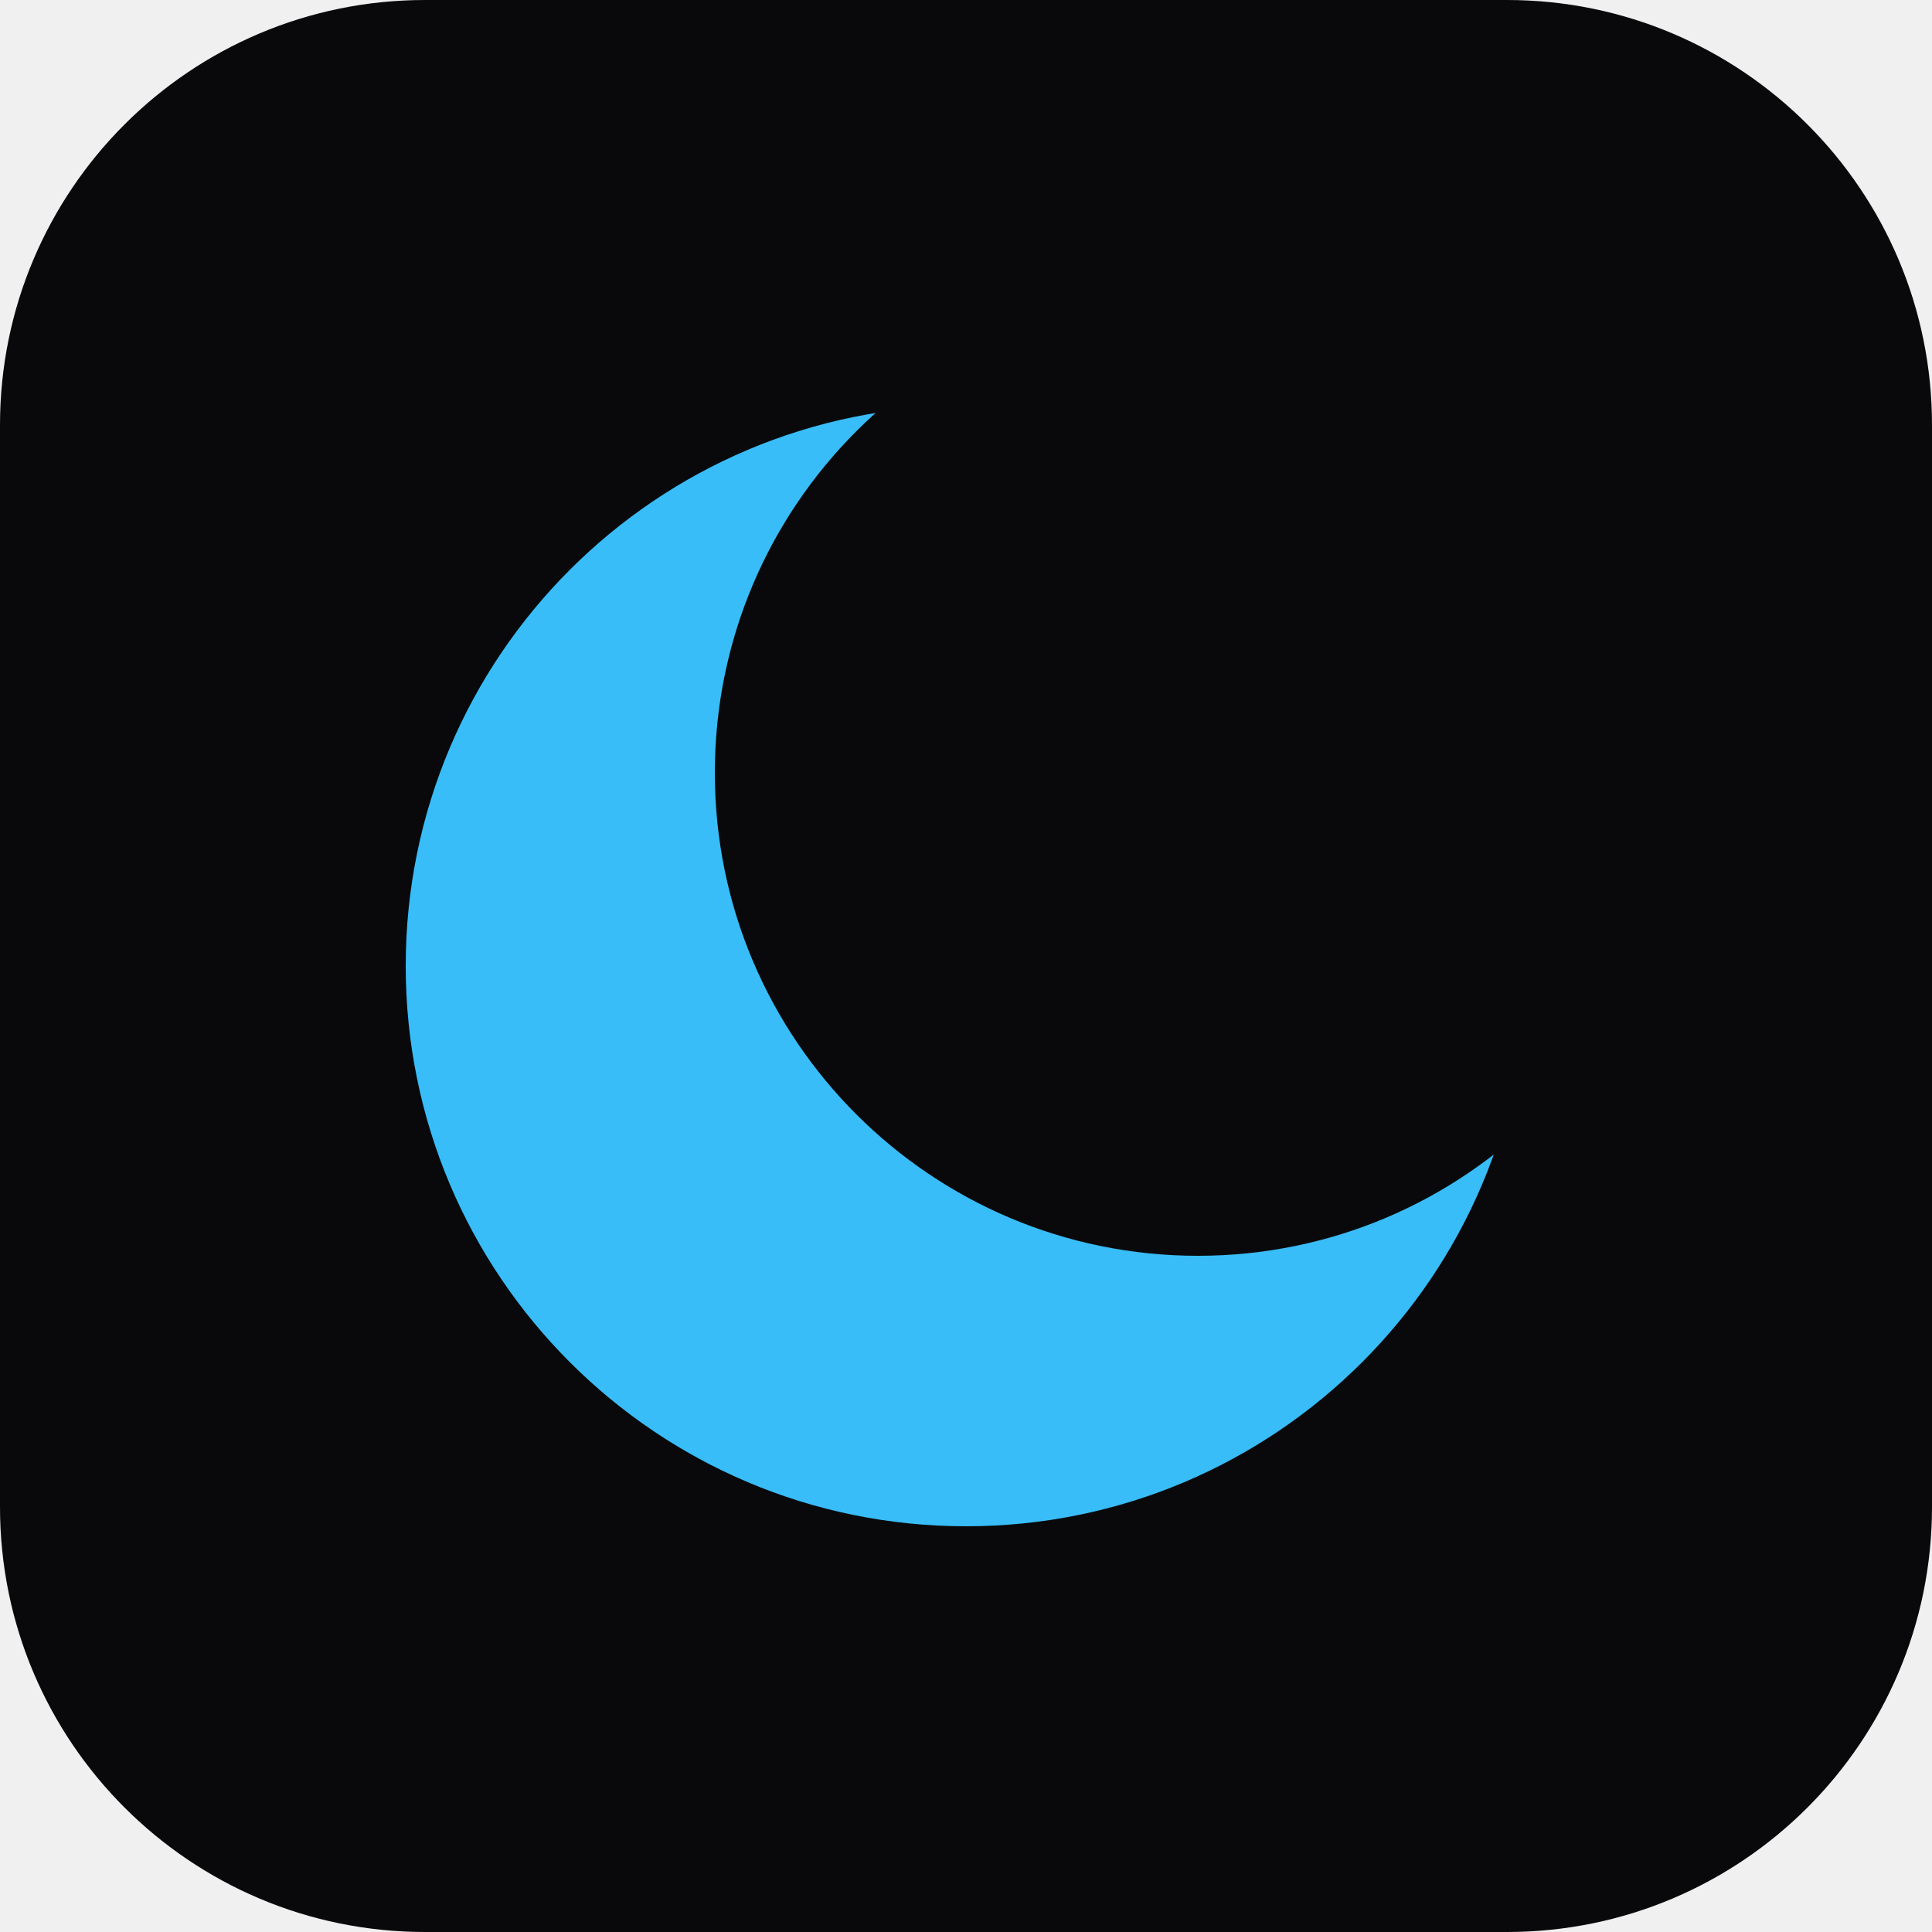
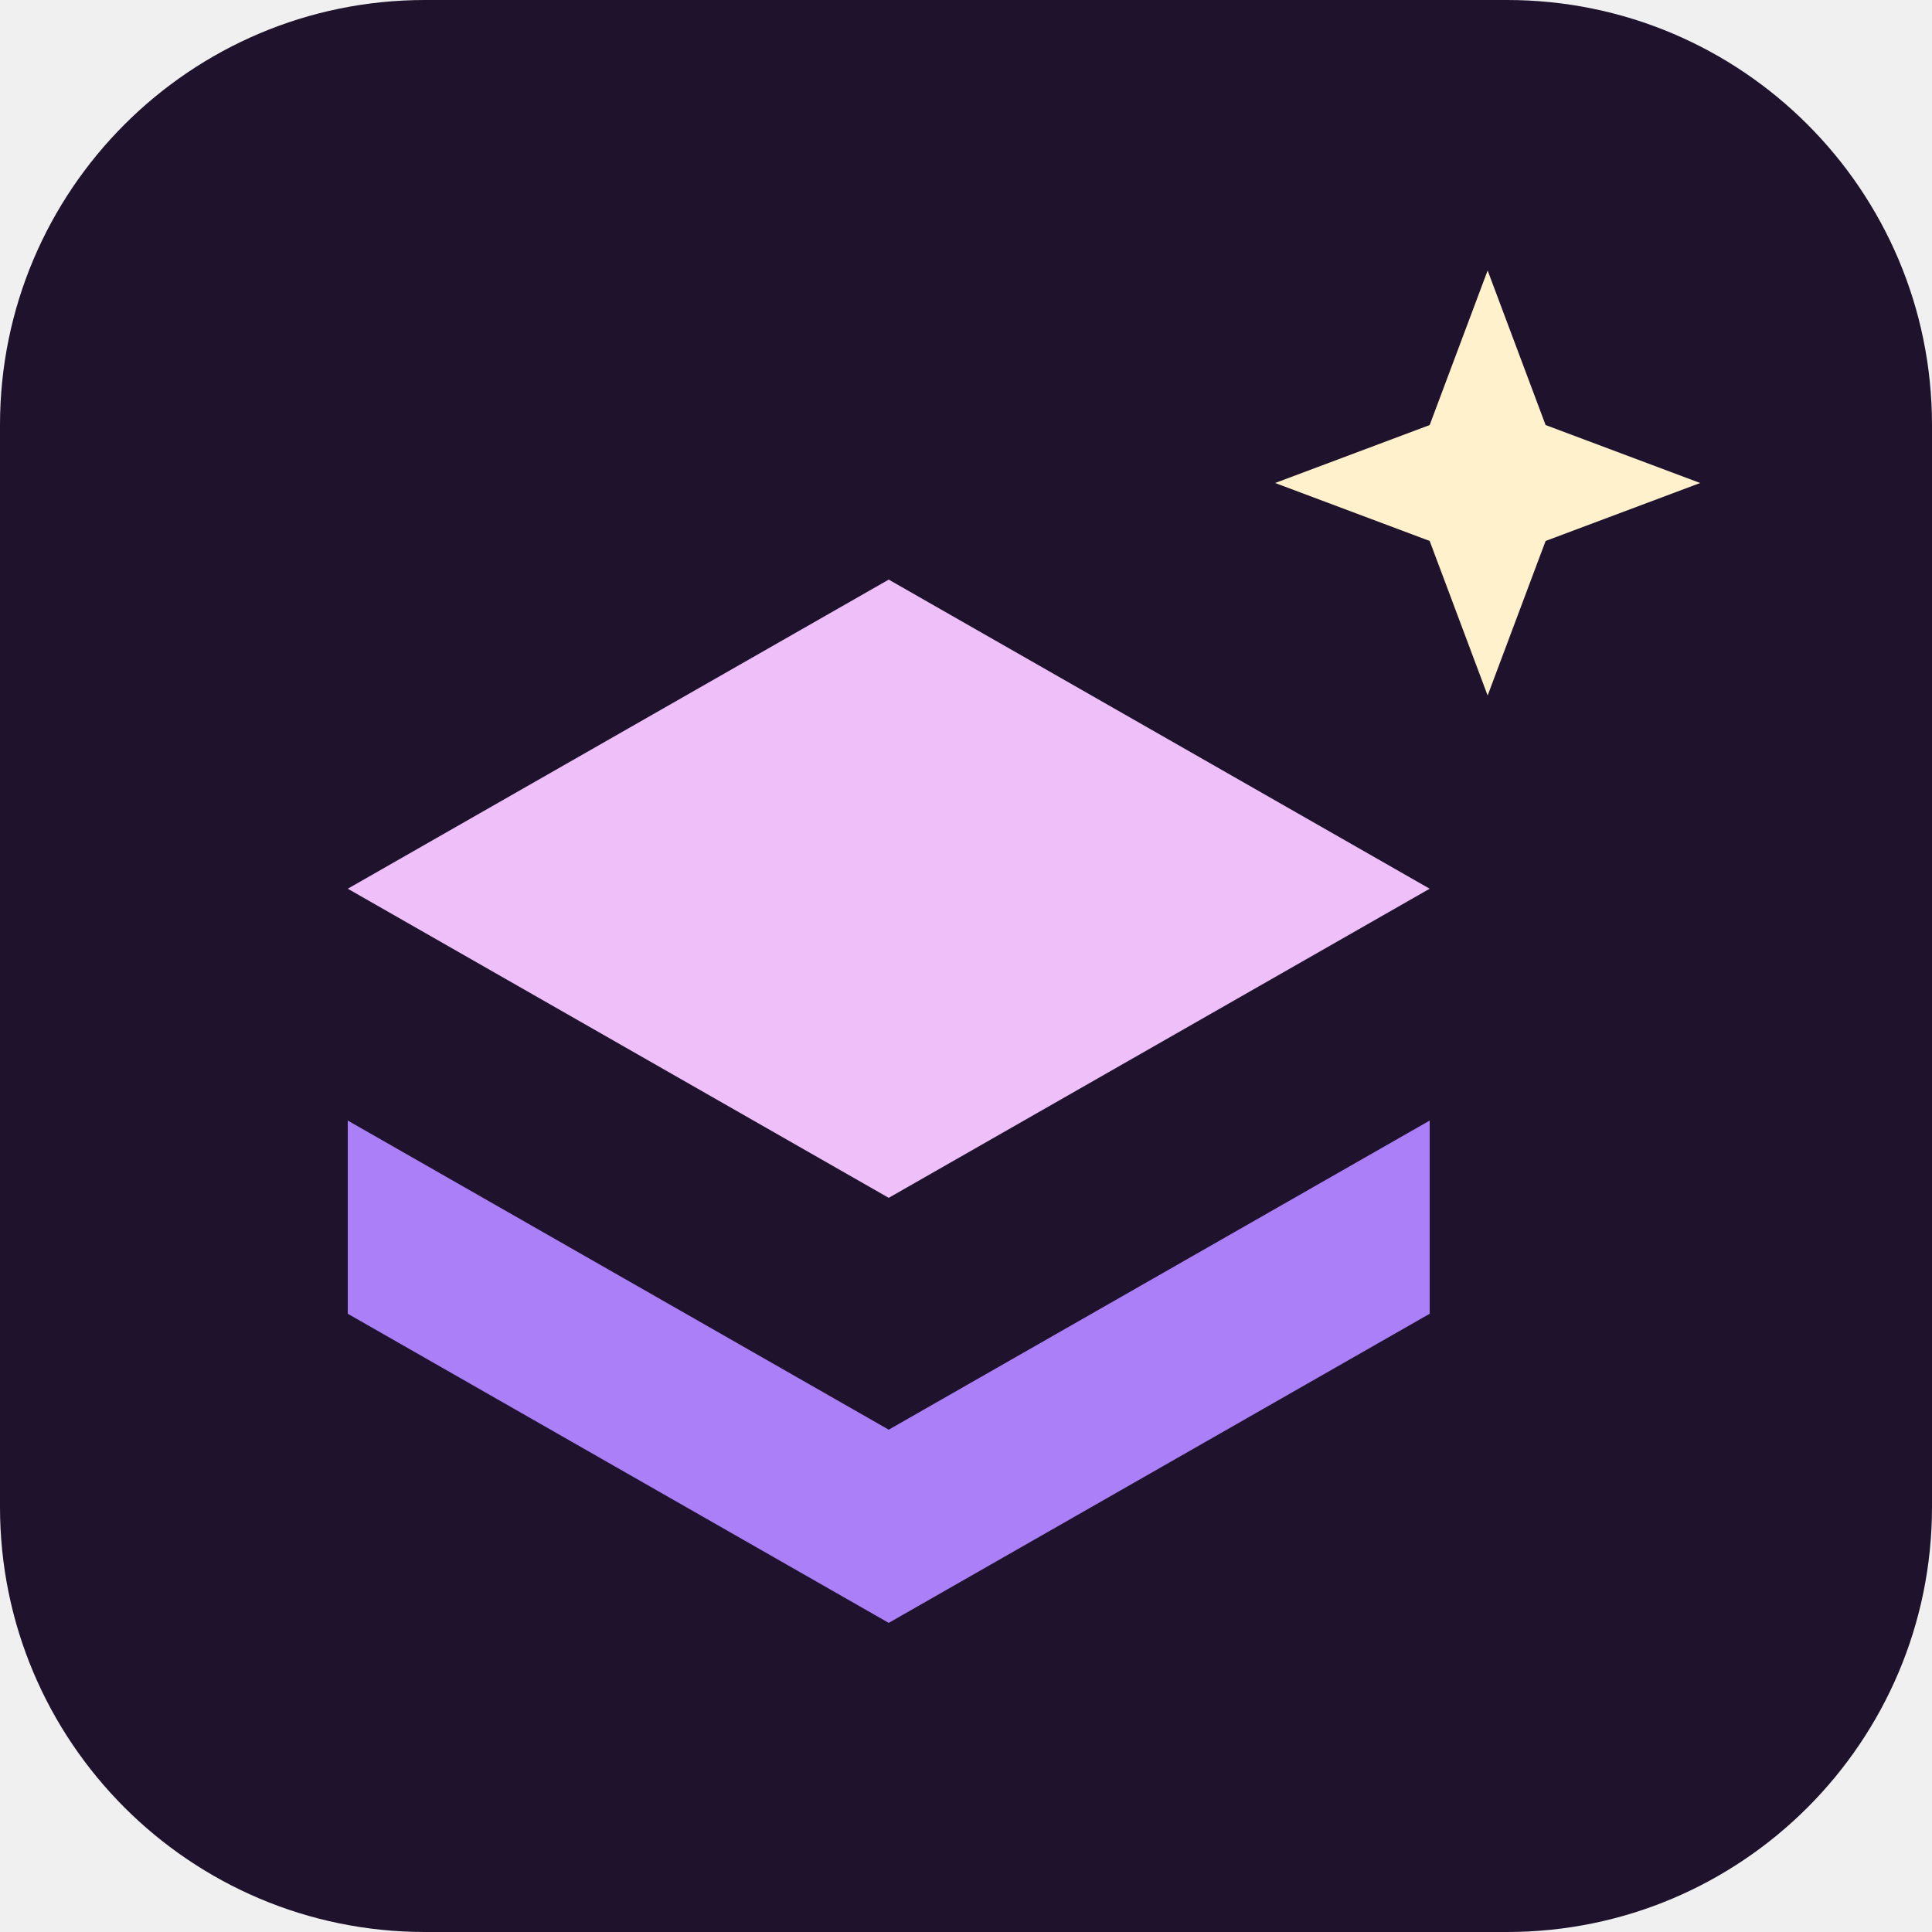
<svg xmlns="http://www.w3.org/2000/svg" viewBox="0 0 100 100">
-   <rect width="100" height="100" rx="22" fill="#09090b" />
-   <mask id="m">
-     <rect width="100" height="100" fill="#fff" />
-     <circle cx="62" cy="40" r="25" fill="#000" />
-   </mask>
-   <circle cx="50" cy="50" r="29" fill="#38bdf8" mask="url(#m)" />
+   <rect width="100" height="100" rx="22" fill="#1e122d" />
+   <polygon points="18,58 46,74 74,58 74,68 46,84 18,68" fill="#ab7ff7" />
+   <polygon points="18,46 46,30 74,46 46,62" fill="#eebff8" />
+   <polygon points="77,14 80,22 88,25 80,28 77,36 74,28 66,25 74,22" fill="#fff1cc" />
</svg>
